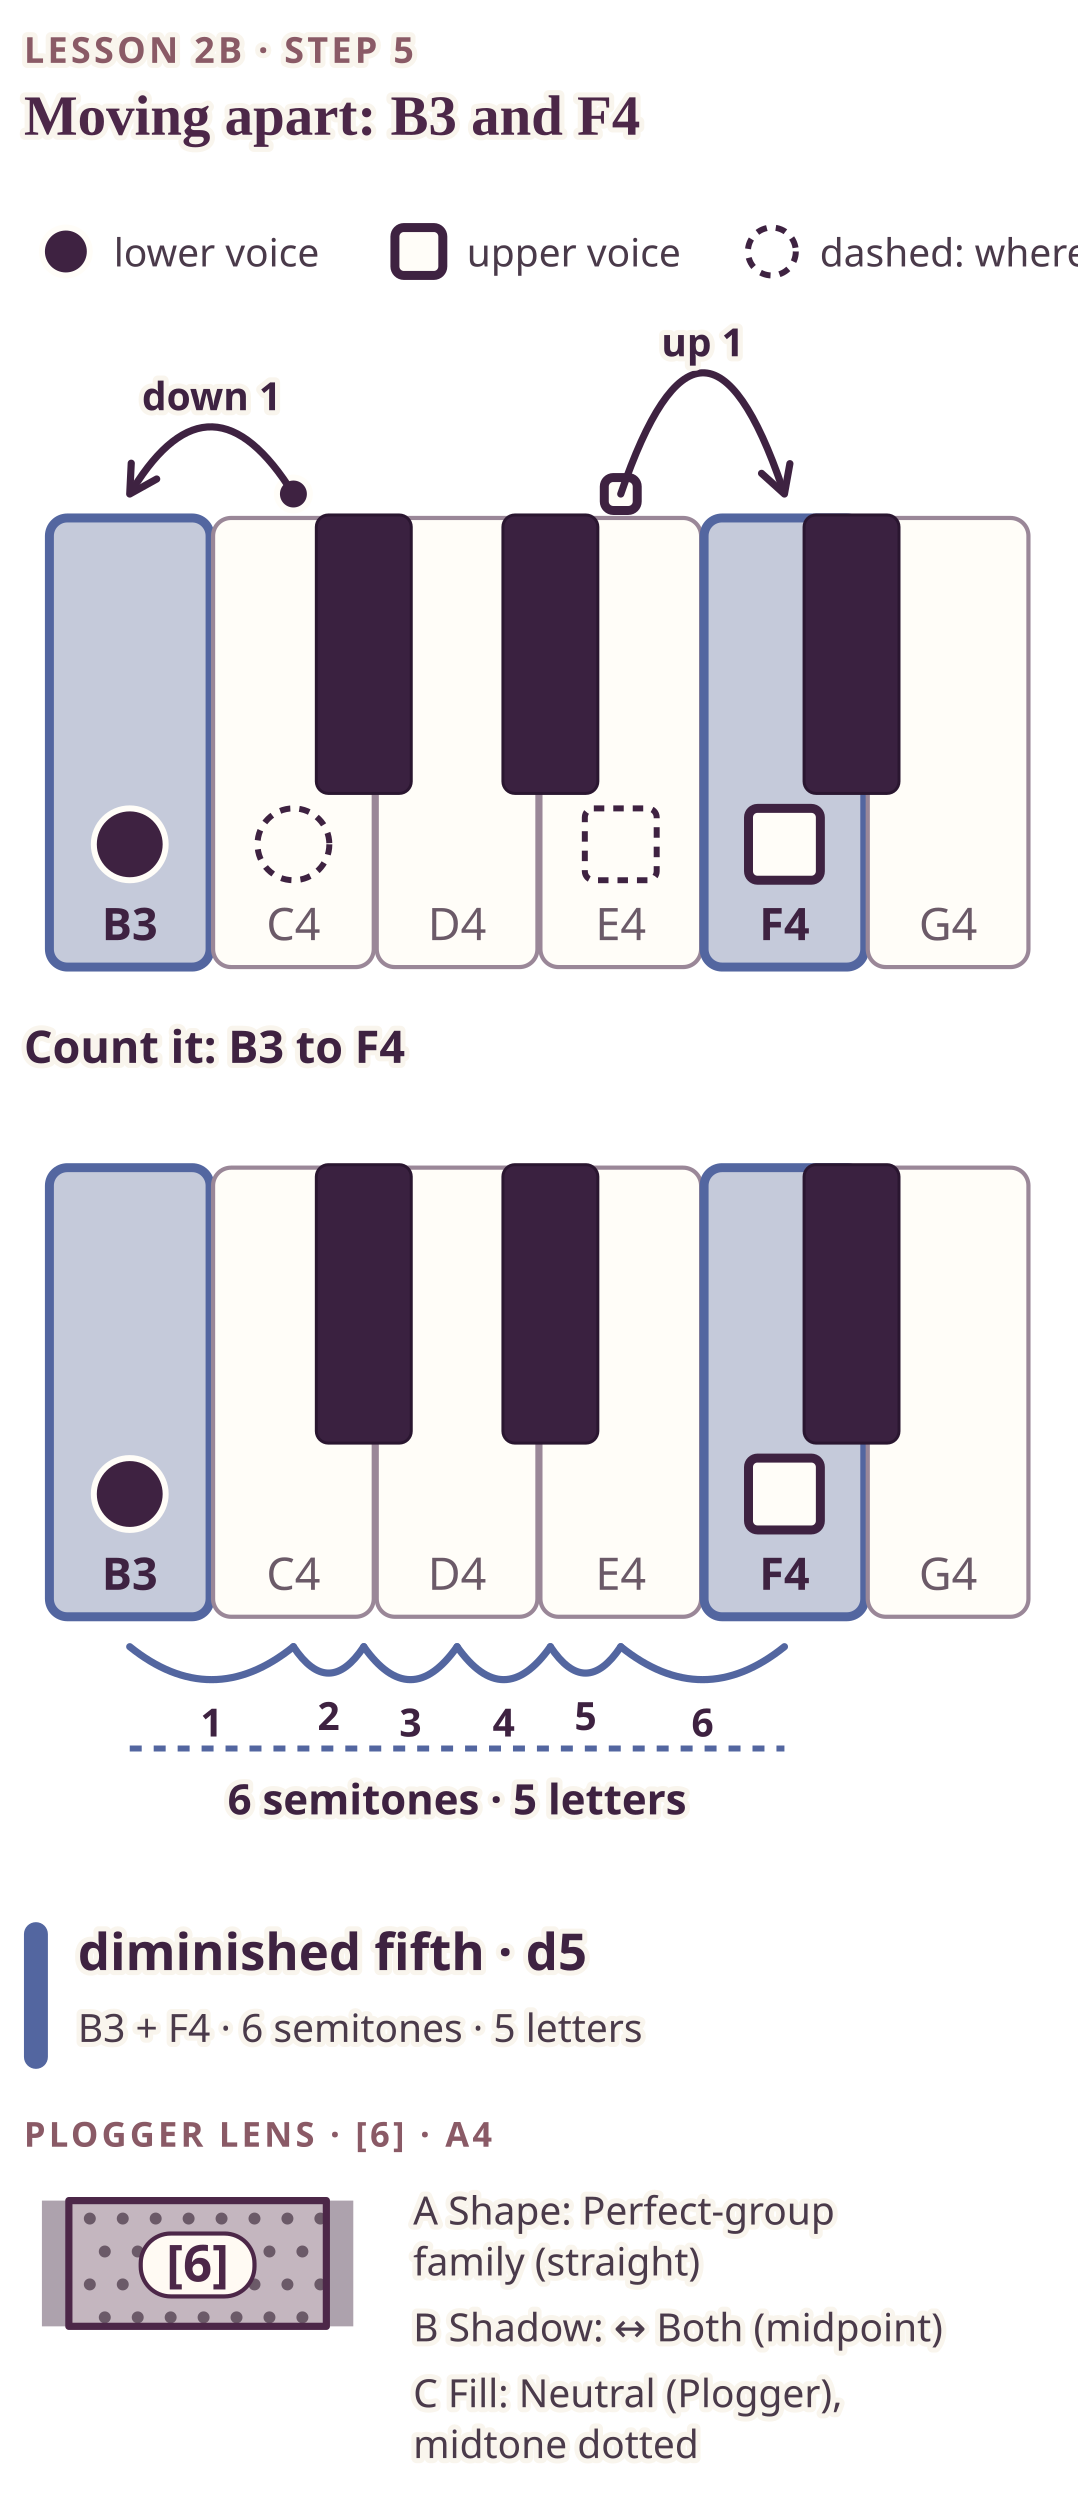
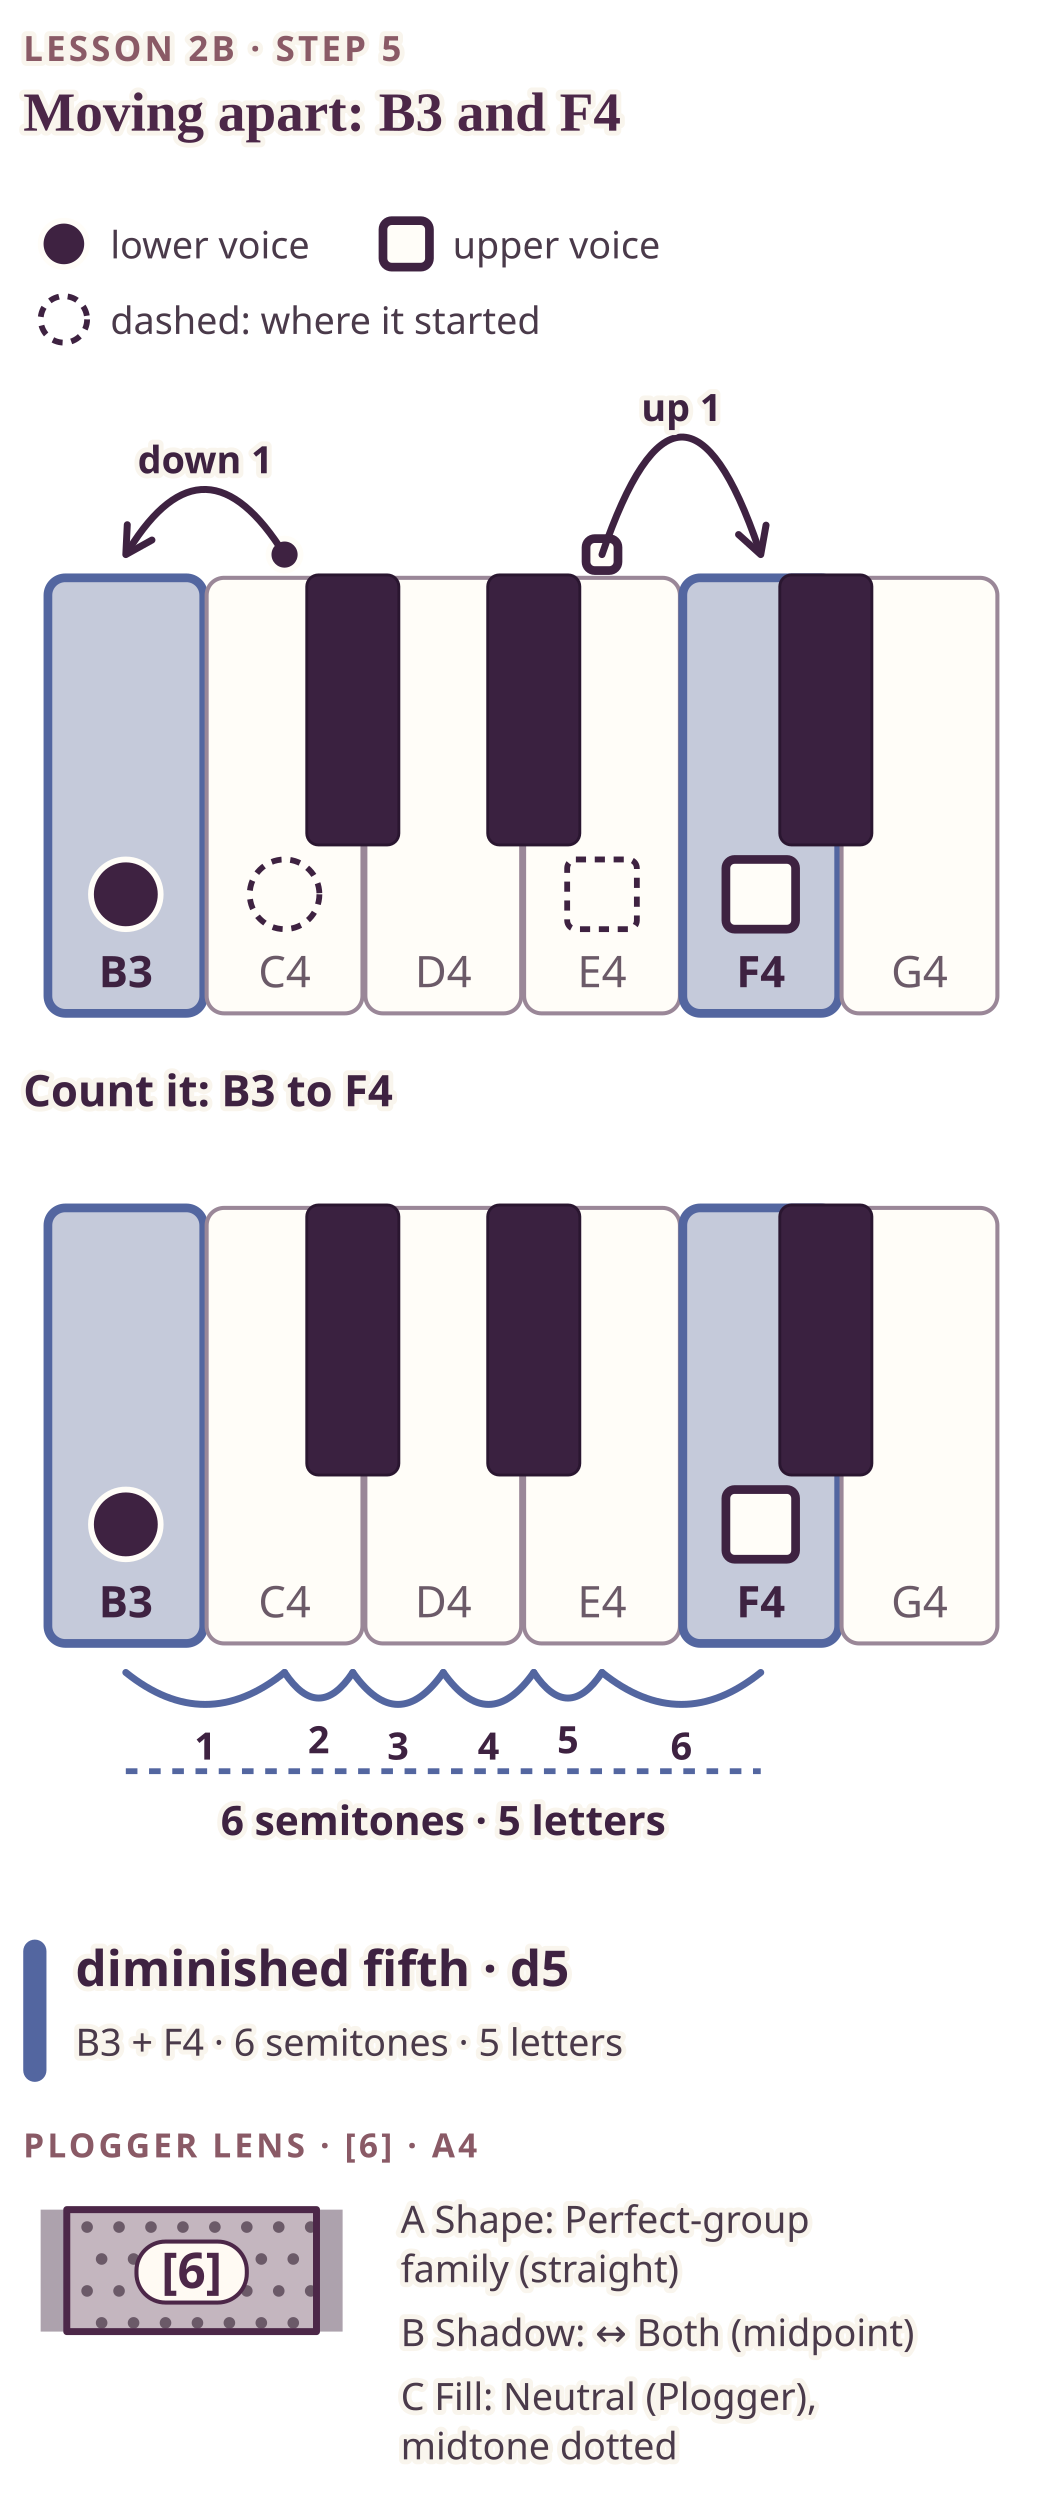
- <svg xmlns="http://www.w3.org/2000/svg" viewBox="0 0 360 835" width="360" height="835" role="img" aria-labelledby="m07-2b-06-narrow-t m07-2b-06-narrow-d">
+ <svg xmlns="http://www.w3.org/2000/svg" viewBox="0 0 360 861" width="360" height="861" role="img" aria-labelledby="m07-2b-06-narrow-t m07-2b-06-narrow-d">
  <defs>
    <linearGradient id="m07-2b-06-narrow-w" x1="0" y1="0" x2="0" y2="1">
      <stop offset="0" stop-color="#fffdf8" />
      <stop offset=".78" stop-color="#f7efe2" />
      <stop offset="1" stop-color="#eadfcd" />
    </linearGradient>
    <linearGradient id="m07-2b-06-narrow-b" x1="0" y1="0" x2="0" y2="1">
      <stop offset="0" stop-color="#4a2a4d" />
      <stop offset=".85" stop-color="#2a1630" />
      <stop offset="1" stop-color="#3a2140" />
    </linearGradient>
    <radialGradient id="m07-2b-06-narrow-home" cx=".5" cy=".82" r=".75">
      <stop offset="0" stop-color="#ffd98a" />
      <stop offset=".55" stop-color="#f6b94f" />
      <stop offset="1" stop-color="#f3a53a" stop-opacity=".92" />
    </radialGradient>
    <radialGradient id="m07-2b-06-narrow-lower" cx=".5" cy=".82" r=".75">
      <stop offset="0" stop-color="#ffe0a6" />
      <stop offset="1" stop-color="#f3b25a" />
    </radialGradient>
    <radialGradient id="m07-2b-06-narrow-upper" cx=".5" cy=".82" r=".75">
      <stop offset="0" stop-color="#bfe7e2" />
      <stop offset="1" stop-color="#8fcdc6" />
    </radialGradient>
    <linearGradient id="m07-2b-06-narrow-shared" x1="0" y1="0" x2="1" y2="0">
      <stop offset="0" stop-color="#f6c46a" />
      <stop offset=".5" stop-color="#efe6c4" />
      <stop offset="1" stop-color="#8fcdc6" />
    </linearGradient>
    <filter id="m07-2b-06-narrow-glow" x="-40%" y="-20%" width="180%" height="150%">
      <feGaussianBlur stdDeviation="9" />
    </filter>
  </defs>
  <g transform="translate(8 8)">
    <g transform="translate(0 0)">
      <text x="0" y="13" font-family="ui-sans-serif, system-ui, 'Segoe UI', sans-serif" font-size="12" font-weight="700" text-anchor="start" fill="#8a5a66" letter-spacing="1.1" stroke="#f9f5ed" stroke-width="3.4" stroke-linejoin="round" paint-order="stroke fill">LESSON 2B · STEP 5</text>
      <text x="0" y="37" font-family="Georgia, 'Times New Roman', serif" font-size="19" font-weight="600" text-anchor="start" fill="#4C2748" stroke="#f9f5ed" stroke-width="3.4" stroke-linejoin="round" paint-order="stroke fill">Moving apart: B3 and F4</text>
    </g>
    <g transform="translate(0 63)">
      <circle cx="14" cy="13" r="8" fill="#3e2241" stroke="#fffdf8" stroke-width="2" />
      <text x="30" y="18" font-family="ui-sans-serif, system-ui, 'Segoe UI', sans-serif" font-size="13" font-weight="400" text-anchor="start" fill="#4a3a4a">lower voice</text>
      <rect x="123.9" y="5" width="16" height="16" rx="3" fill="#fffdf8" stroke="#3e2241" stroke-width="3" />
      <text x="147.9" y="18" font-family="ui-sans-serif, system-ui, 'Segoe UI', sans-serif" font-size="13" font-weight="400" text-anchor="start" fill="#4a3a4a">upper voice</text>
-       <circle cx="249.8" cy="13" r="8" fill="none" stroke="#3e2241" stroke-width="2" stroke-dasharray="3.5 3" />
-       <text x="265.8" y="18" font-family="ui-sans-serif, system-ui, 'Segoe UI', sans-serif" font-size="13" font-weight="400" text-anchor="start" fill="#4a3a4a">dashed: where it started</text>
+       <circle cx="14" cy="39" r="8" fill="none" stroke="#3e2241" stroke-width="2" stroke-dasharray="3.5 3" />
+       <text x="30" y="44" font-family="ui-sans-serif, system-ui, 'Segoe UI', sans-serif" font-size="13" font-weight="400" text-anchor="start" fill="#4a3a4a">dashed: where it started</text>
    </g>
-     <g transform="translate(0 101)">
+     <g transform="translate(0 127)">
      <rect x="8.5" y="64" width="53.667" height="150" rx="6" fill="#c5cada" stroke="#5366A0" stroke-width="3" />
      <rect x="63.167" y="64" width="53.667" height="150" rx="6" fill="#fffdf8" stroke="#9a8798" stroke-width="1.4" />
      <rect x="117.833" y="64" width="53.667" height="150" rx="6" fill="#fffdf8" stroke="#9a8798" stroke-width="1.4" />
      <rect x="172.5" y="64" width="53.667" height="150" rx="6" fill="#fffdf8" stroke="#9a8798" stroke-width="1.4" />
      <rect x="227.167" y="64" width="53.667" height="150" rx="6" fill="#c5cada" stroke="#5366A0" stroke-width="3" />
      <rect x="281.833" y="64" width="53.667" height="150" rx="6" fill="#fffdf8" stroke="#9a8798" stroke-width="1.4" />
      <rect x="97.653" y="63" width="31.707" height="93" rx="4" fill="#3a2140" stroke="#2a1630" stroke-width="1" />
      <rect x="159.973" y="63" width="31.707" height="93" rx="4" fill="#3a2140" stroke="#2a1630" stroke-width="1" />
      <rect x="260.56" y="63" width="31.707" height="93" rx="4" fill="#3a2140" stroke="#2a1630" stroke-width="1" />
      <text x="35.333" y="205" font-family="ui-sans-serif, system-ui, 'Segoe UI', sans-serif" font-size="15" font-weight="700" text-anchor="middle" fill="#3e2241">B3</text>
      <text x="90" y="205" font-family="ui-sans-serif, system-ui, 'Segoe UI', sans-serif" font-size="15" font-weight="500" text-anchor="middle" fill="#6b5a68">C4</text>
      <text x="144.667" y="205" font-family="ui-sans-serif, system-ui, 'Segoe UI', sans-serif" font-size="15" font-weight="500" text-anchor="middle" fill="#6b5a68">D4</text>
      <text x="199.333" y="205" font-family="ui-sans-serif, system-ui, 'Segoe UI', sans-serif" font-size="15" font-weight="500" text-anchor="middle" fill="#6b5a68">E4</text>
      <text x="254" y="205" font-family="ui-sans-serif, system-ui, 'Segoe UI', sans-serif" font-size="15" font-weight="700" text-anchor="middle" fill="#3e2241">F4</text>
      <text x="308.667" y="205" font-family="ui-sans-serif, system-ui, 'Segoe UI', sans-serif" font-size="15" font-weight="500" text-anchor="middle" fill="#6b5a68">G4</text>
      <circle cx="90" cy="173" r="12" fill="none" stroke="#3e2241" stroke-width="2" stroke-dasharray="3.5 3" />
      <circle cx="35.333" cy="173" r="12" fill="#3e2241" stroke="#fffdf8" stroke-width="2" />
      <rect x="187.333" y="161" width="24" height="24" rx="3" fill="none" stroke="#3e2241" stroke-width="2" stroke-dasharray="3.5 3" />
      <rect x="242" y="161" width="24" height="24" rx="3" fill="#fffdf8" stroke="#3e2241" stroke-width="3" />
      <circle cx="90" cy="56" r="5.5" fill="#3e2241" stroke="#fffdf8" stroke-width="2" />
      <path d="M90 56 Q62.667 12 36.389 54.301" fill="none" stroke="#3e2241" stroke-width="2.4" stroke-linecap="round" />
      <path d="M35.333 56 l0.502 -10.283 M35.333 56 l8.996 -5.007" stroke="#3e2241" stroke-width="2.4" stroke-linecap="round" />
      <text x="62.667" y="28" font-family="ui-sans-serif, system-ui, 'Segoe UI', sans-serif" font-size="13" font-weight="700" text-anchor="middle" fill="#3e2241" stroke="#f9f5ed" stroke-width="3.4" stroke-linejoin="round" paint-order="stroke fill">down 1</text>
      <rect x="193.833" y="50.5" width="11" height="11" rx="3" fill="#fffdf8" stroke="#3e2241" stroke-width="3" />
      <path d="M199.333 56 Q226.667 -24 253.353 54.107" fill="none" stroke="#3e2241" stroke-width="2.4" stroke-linecap="round" />
      <path d="M254 56 l-7.641 -6.9 M254 56 l1.822 -10.133" stroke="#3e2241" stroke-width="2.4" stroke-linecap="round" />
      <text x="226.667" y="10" font-family="ui-sans-serif, system-ui, 'Segoe UI', sans-serif" font-size="13" font-weight="700" text-anchor="middle" fill="#3e2241" stroke="#f9f5ed" stroke-width="3.4" stroke-linejoin="round" paint-order="stroke fill">up 1</text>
    </g>
-     <g transform="translate(0 333)">
+     <g transform="translate(0 359)">
      <text x="0" y="14" font-family="ui-sans-serif, system-ui, 'Segoe UI', sans-serif" font-size="15" font-weight="700" text-anchor="start" fill="#3e2241" stroke="#f9f5ed" stroke-width="3.4" stroke-linejoin="round" paint-order="stroke fill">Count it: B3 to F4</text>
    </g>
-     <g transform="translate(0 370)">
+     <g transform="translate(0 396)">
      <rect x="8.5" y="12" width="53.667" height="150" rx="6" fill="#c5cada" stroke="#5366A0" stroke-width="3" />
      <rect x="63.167" y="12" width="53.667" height="150" rx="6" fill="#fffdf8" stroke="#9a8798" stroke-width="1.4" />
      <rect x="117.833" y="12" width="53.667" height="150" rx="6" fill="#fffdf8" stroke="#9a8798" stroke-width="1.4" />
      <rect x="172.5" y="12" width="53.667" height="150" rx="6" fill="#fffdf8" stroke="#9a8798" stroke-width="1.4" />
      <rect x="227.167" y="12" width="53.667" height="150" rx="6" fill="#c5cada" stroke="#5366A0" stroke-width="3" />
      <rect x="281.833" y="12" width="53.667" height="150" rx="6" fill="#fffdf8" stroke="#9a8798" stroke-width="1.4" />
      <rect x="97.653" y="11" width="31.707" height="93" rx="4" fill="#3a2140" stroke="#2a1630" stroke-width="1" />
      <rect x="159.973" y="11" width="31.707" height="93" rx="4" fill="#3a2140" stroke="#2a1630" stroke-width="1" />
      <rect x="260.56" y="11" width="31.707" height="93" rx="4" fill="#3a2140" stroke="#2a1630" stroke-width="1" />
      <text x="35.333" y="153" font-family="ui-sans-serif, system-ui, 'Segoe UI', sans-serif" font-size="15" font-weight="700" text-anchor="middle" fill="#3e2241">B3</text>
      <text x="90" y="153" font-family="ui-sans-serif, system-ui, 'Segoe UI', sans-serif" font-size="15" font-weight="500" text-anchor="middle" fill="#6b5a68">C4</text>
      <text x="144.667" y="153" font-family="ui-sans-serif, system-ui, 'Segoe UI', sans-serif" font-size="15" font-weight="500" text-anchor="middle" fill="#6b5a68">D4</text>
      <text x="199.333" y="153" font-family="ui-sans-serif, system-ui, 'Segoe UI', sans-serif" font-size="15" font-weight="500" text-anchor="middle" fill="#6b5a68">E4</text>
      <text x="254" y="153" font-family="ui-sans-serif, system-ui, 'Segoe UI', sans-serif" font-size="15" font-weight="700" text-anchor="middle" fill="#3e2241">F4</text>
      <text x="308.667" y="153" font-family="ui-sans-serif, system-ui, 'Segoe UI', sans-serif" font-size="15" font-weight="500" text-anchor="middle" fill="#6b5a68">G4</text>
      <circle cx="35.333" cy="121" r="12" fill="#3e2241" stroke="#fffdf8" stroke-width="2" />
      <rect x="242" y="109" width="24" height="24" rx="3" fill="#fffdf8" stroke="#3e2241" stroke-width="3" />
      <path d="M35.333 172 q27.333 22 54.667 0" fill="none" stroke="#5366A0" stroke-width="2.4" stroke-linecap="round" />
      <text x="62.667" y="202" font-family="ui-sans-serif, system-ui, 'Segoe UI', sans-serif" font-size="13" font-weight="700" text-anchor="middle" fill="#3e2241">1</text>
      <path d="M90 172 q11.753 17.63 23.507 0" fill="none" stroke="#5366A0" stroke-width="2.4" stroke-linecap="round" />
      <text x="101.753" y="199.815" font-family="ui-sans-serif, system-ui, 'Segoe UI', sans-serif" font-size="13" font-weight="700" text-anchor="middle" fill="#3e2241">2</text>
      <path d="M113.507 172 q15.58 22 31.16 0" fill="none" stroke="#5366A0" stroke-width="2.4" stroke-linecap="round" />
      <text x="129.087" y="202" font-family="ui-sans-serif, system-ui, 'Segoe UI', sans-serif" font-size="13" font-weight="700" text-anchor="middle" fill="#3e2241">3</text>
      <path d="M144.667 172 q15.58 22 31.16 0" fill="none" stroke="#5366A0" stroke-width="2.4" stroke-linecap="round" />
      <text x="160.247" y="202" font-family="ui-sans-serif, system-ui, 'Segoe UI', sans-serif" font-size="13" font-weight="700" text-anchor="middle" fill="#3e2241">4</text>
      <path d="M175.827 172 q11.753 17.63 23.507 0" fill="none" stroke="#5366A0" stroke-width="2.4" stroke-linecap="round" />
      <text x="187.58" y="199.815" font-family="ui-sans-serif, system-ui, 'Segoe UI', sans-serif" font-size="13" font-weight="700" text-anchor="middle" fill="#3e2241">5</text>
      <path d="M199.333 172 q27.333 22 54.667 0" fill="none" stroke="#5366A0" stroke-width="2.4" stroke-linecap="round" />
      <text x="226.667" y="202" font-family="ui-sans-serif, system-ui, 'Segoe UI', sans-serif" font-size="13" font-weight="700" text-anchor="middle" fill="#3e2241">6</text>
      <path d="M35.333 206 h218.667" stroke="#5366A0" stroke-width="2" stroke-dasharray="4 4" />
      <text x="144.667" y="228" font-family="ui-sans-serif, system-ui, 'Segoe UI', sans-serif" font-size="14" font-weight="700" text-anchor="middle" fill="#3e2241" stroke="#f9f5ed" stroke-width="3.4" stroke-linejoin="round" paint-order="stroke fill">6 semitones · 5 letters</text>
    </g>
-     <g transform="translate(0 630)">
+     <g transform="translate(0 656)">
      <rect x="0" y="4" width="8" height="49" rx="4" fill="#5366A0" />
      <text x="18" y="20" font-family="ui-sans-serif, system-ui, 'Segoe UI', sans-serif" font-size="17" font-weight="700" text-anchor="start" fill="#3e2241" stroke="#f9f5ed" stroke-width="3.4" stroke-linejoin="round" paint-order="stroke fill">diminished fifth · d5</text>
      <text x="18" y="44" font-family="ui-sans-serif, system-ui, 'Segoe UI', sans-serif" font-size="13" font-weight="400" text-anchor="start" fill="#4a3a4a" stroke="#f9f5ed" stroke-width="3.4" stroke-linejoin="round" paint-order="stroke fill">B3 + F4 · 6 semitones · 5 letters</text>
    </g>
-     <g transform="translate(0 697)">
+     <g transform="translate(0 723)">
      <text x="0" y="12" font-family="ui-sans-serif, system-ui, 'Segoe UI', sans-serif" font-size="11.5" font-weight="700" text-anchor="start" fill="#8a5a66" letter-spacing="1.1">PLOGGER LENS · [6] · A4</text>
      <g transform="translate(0 22) scale(1)">
        <path d="M3 8 H89 V50 H3 Z" transform="translate(3 0)" fill="#5c465b" opacity=".5" />
        <path d="M3 8 H89 V50 H3 Z" transform="translate(21 0)" fill="#5c465b" opacity=".5" />
        <g transform="translate(12 0)">
          <defs>
            <clipPath id="m07-2b-06-narrow-clb46">
              <path d="M3 8 H89 V50 H3 Z" />
            </clipPath>
          </defs>
          <path d="M3 8 H89 V50 H3 Z" fill="#c4b6bf" />
          <g clip-path="url(#m07-2b-06-narrow-clb46)">
            <circle cx="10" cy="14" r="2" fill="#6b5a68" />
            <circle cx="21" cy="14" r="2" fill="#6b5a68" />
            <circle cx="32" cy="14" r="2" fill="#6b5a68" />
            <circle cx="43" cy="14" r="2" fill="#6b5a68" />
            <circle cx="54" cy="14" r="2" fill="#6b5a68" />
            <circle cx="65" cy="14" r="2" fill="#6b5a68" />
            <circle cx="76" cy="14" r="2" fill="#6b5a68" />
            <circle cx="87" cy="14" r="2" fill="#6b5a68" />
            <circle cx="15" cy="25" r="2" fill="#6b5a68" />
            <circle cx="26" cy="25" r="2" fill="#6b5a68" />
            <circle cx="37" cy="25" r="2" fill="#6b5a68" />
            <circle cx="48" cy="25" r="2" fill="#6b5a68" />
            <circle cx="59" cy="25" r="2" fill="#6b5a68" />
            <circle cx="70" cy="25" r="2" fill="#6b5a68" />
            <circle cx="81" cy="25" r="2" fill="#6b5a68" />
            <circle cx="92" cy="25" r="2" fill="#6b5a68" />
            <circle cx="10" cy="36" r="2" fill="#6b5a68" />
            <circle cx="21" cy="36" r="2" fill="#6b5a68" />
            <circle cx="32" cy="36" r="2" fill="#6b5a68" />
            <circle cx="43" cy="36" r="2" fill="#6b5a68" />
            <circle cx="54" cy="36" r="2" fill="#6b5a68" />
            <circle cx="65" cy="36" r="2" fill="#6b5a68" />
            <circle cx="76" cy="36" r="2" fill="#6b5a68" />
            <circle cx="87" cy="36" r="2" fill="#6b5a68" />
            <circle cx="15" cy="47" r="2" fill="#6b5a68" />
            <circle cx="26" cy="47" r="2" fill="#6b5a68" />
            <circle cx="37" cy="47" r="2" fill="#6b5a68" />
            <circle cx="48" cy="47" r="2" fill="#6b5a68" />
            <circle cx="59" cy="47" r="2" fill="#6b5a68" />
            <circle cx="70" cy="47" r="2" fill="#6b5a68" />
            <circle cx="81" cy="47" r="2" fill="#6b5a68" />
            <circle cx="92" cy="47" r="2" fill="#6b5a68" />
          </g>
          <path d="M3 8 H89 V50 H3 Z" fill="none" stroke="#4C2748" stroke-width="2.4" stroke-linejoin="round" />
          <rect x="27" y="19" width="38" height="21" rx="10" fill="#fffaf3" stroke="#4C2748" stroke-width="1.4" />
          <text x="46" y="35" font-family="ui-sans-serif, system-ui, 'Segoe UI', sans-serif" font-size="17" font-weight="700" text-anchor="middle" fill="#4C2748">[6]</text>
        </g>
      </g>
      <text x="130" y="38" font-family="ui-sans-serif, system-ui, 'Segoe UI', sans-serif" font-size="13" font-weight="400" text-anchor="start" fill="#4a3a4a" stroke="#f9f5ed" stroke-width="3.4" stroke-linejoin="round" paint-order="stroke fill">A Shape: Perfect-group</text>
      <text x="130" y="55" font-family="ui-sans-serif, system-ui, 'Segoe UI', sans-serif" font-size="13" font-weight="400" text-anchor="start" fill="#4a3a4a" stroke="#f9f5ed" stroke-width="3.4" stroke-linejoin="round" paint-order="stroke fill">family (straight)</text>
      <text x="130" y="77" font-family="ui-sans-serif, system-ui, 'Segoe UI', sans-serif" font-size="13" font-weight="400" text-anchor="start" fill="#4a3a4a" stroke="#f9f5ed" stroke-width="3.4" stroke-linejoin="round" paint-order="stroke fill">B Shadow: ↔ Both (midpoint)</text>
      <text x="130" y="99" font-family="ui-sans-serif, system-ui, 'Segoe UI', sans-serif" font-size="13" font-weight="400" text-anchor="start" fill="#4a3a4a" stroke="#f9f5ed" stroke-width="3.4" stroke-linejoin="round" paint-order="stroke fill">C Fill: Neutral (Plogger),</text>
      <text x="130" y="116" font-family="ui-sans-serif, system-ui, 'Segoe UI', sans-serif" font-size="13" font-weight="400" text-anchor="start" fill="#4a3a4a" stroke="#f9f5ed" stroke-width="3.4" stroke-linejoin="round" paint-order="stroke fill">midtone dotted</text>
    </g>
  </g>
</svg>
